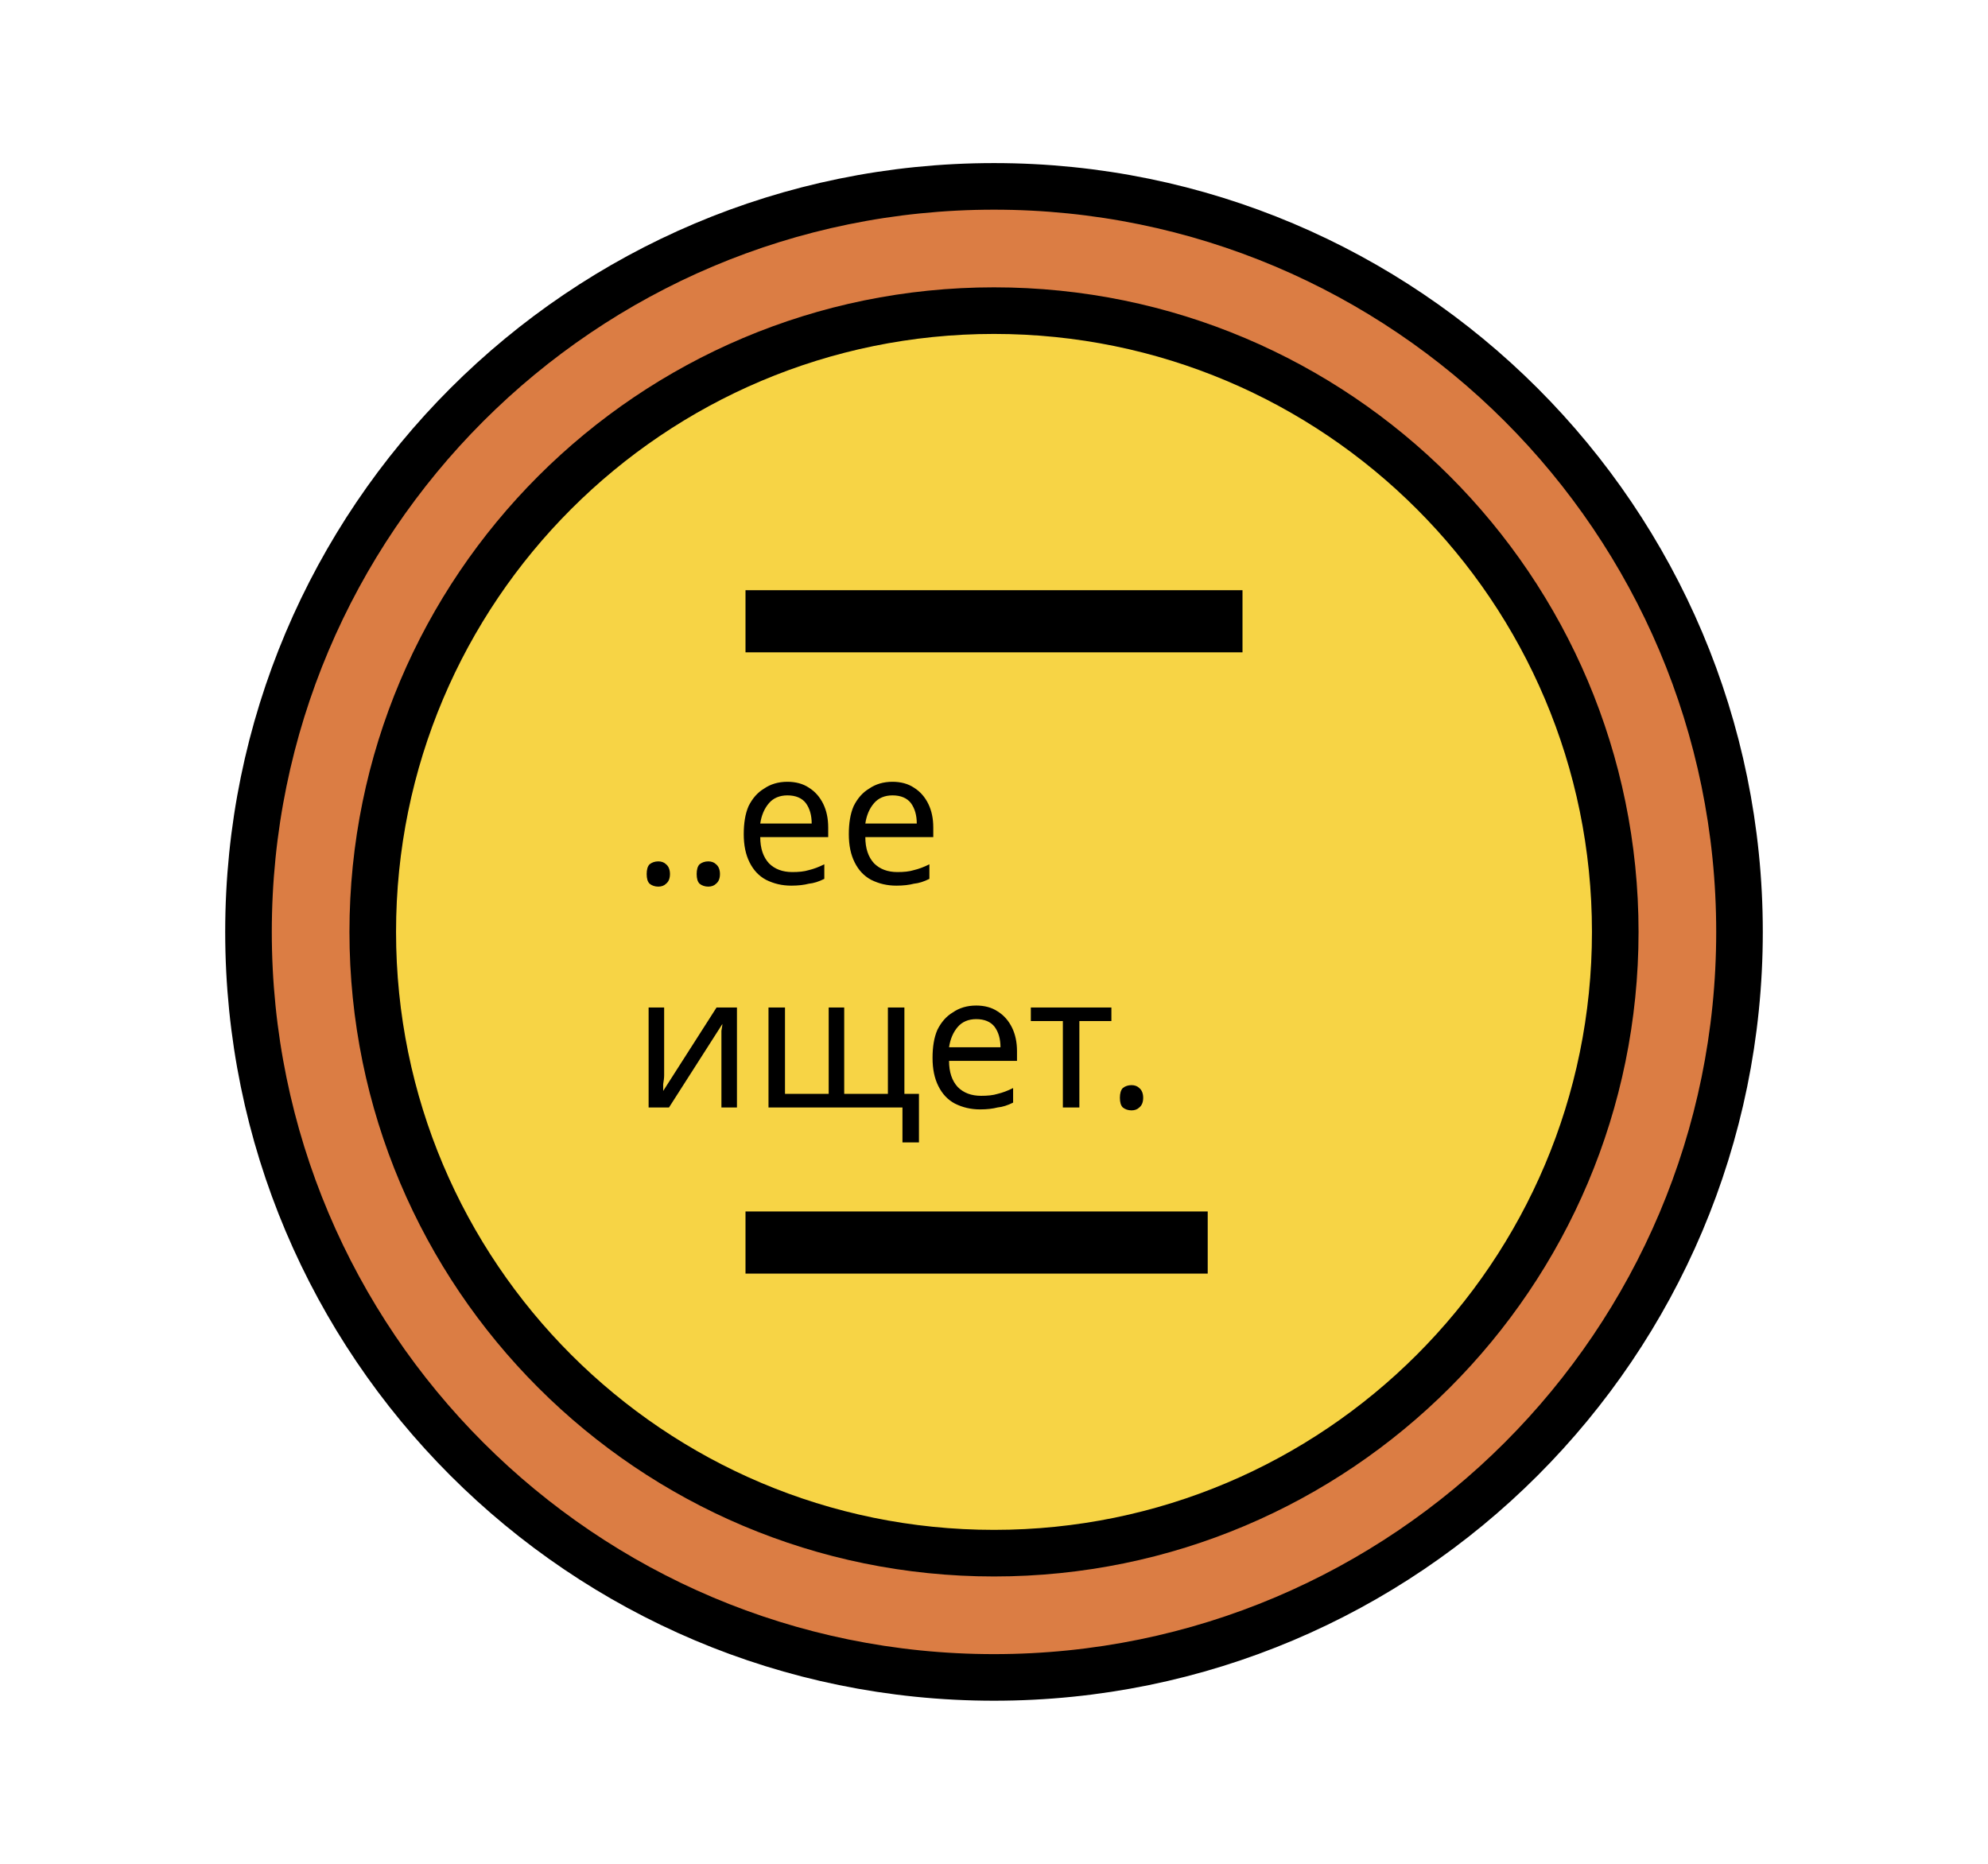
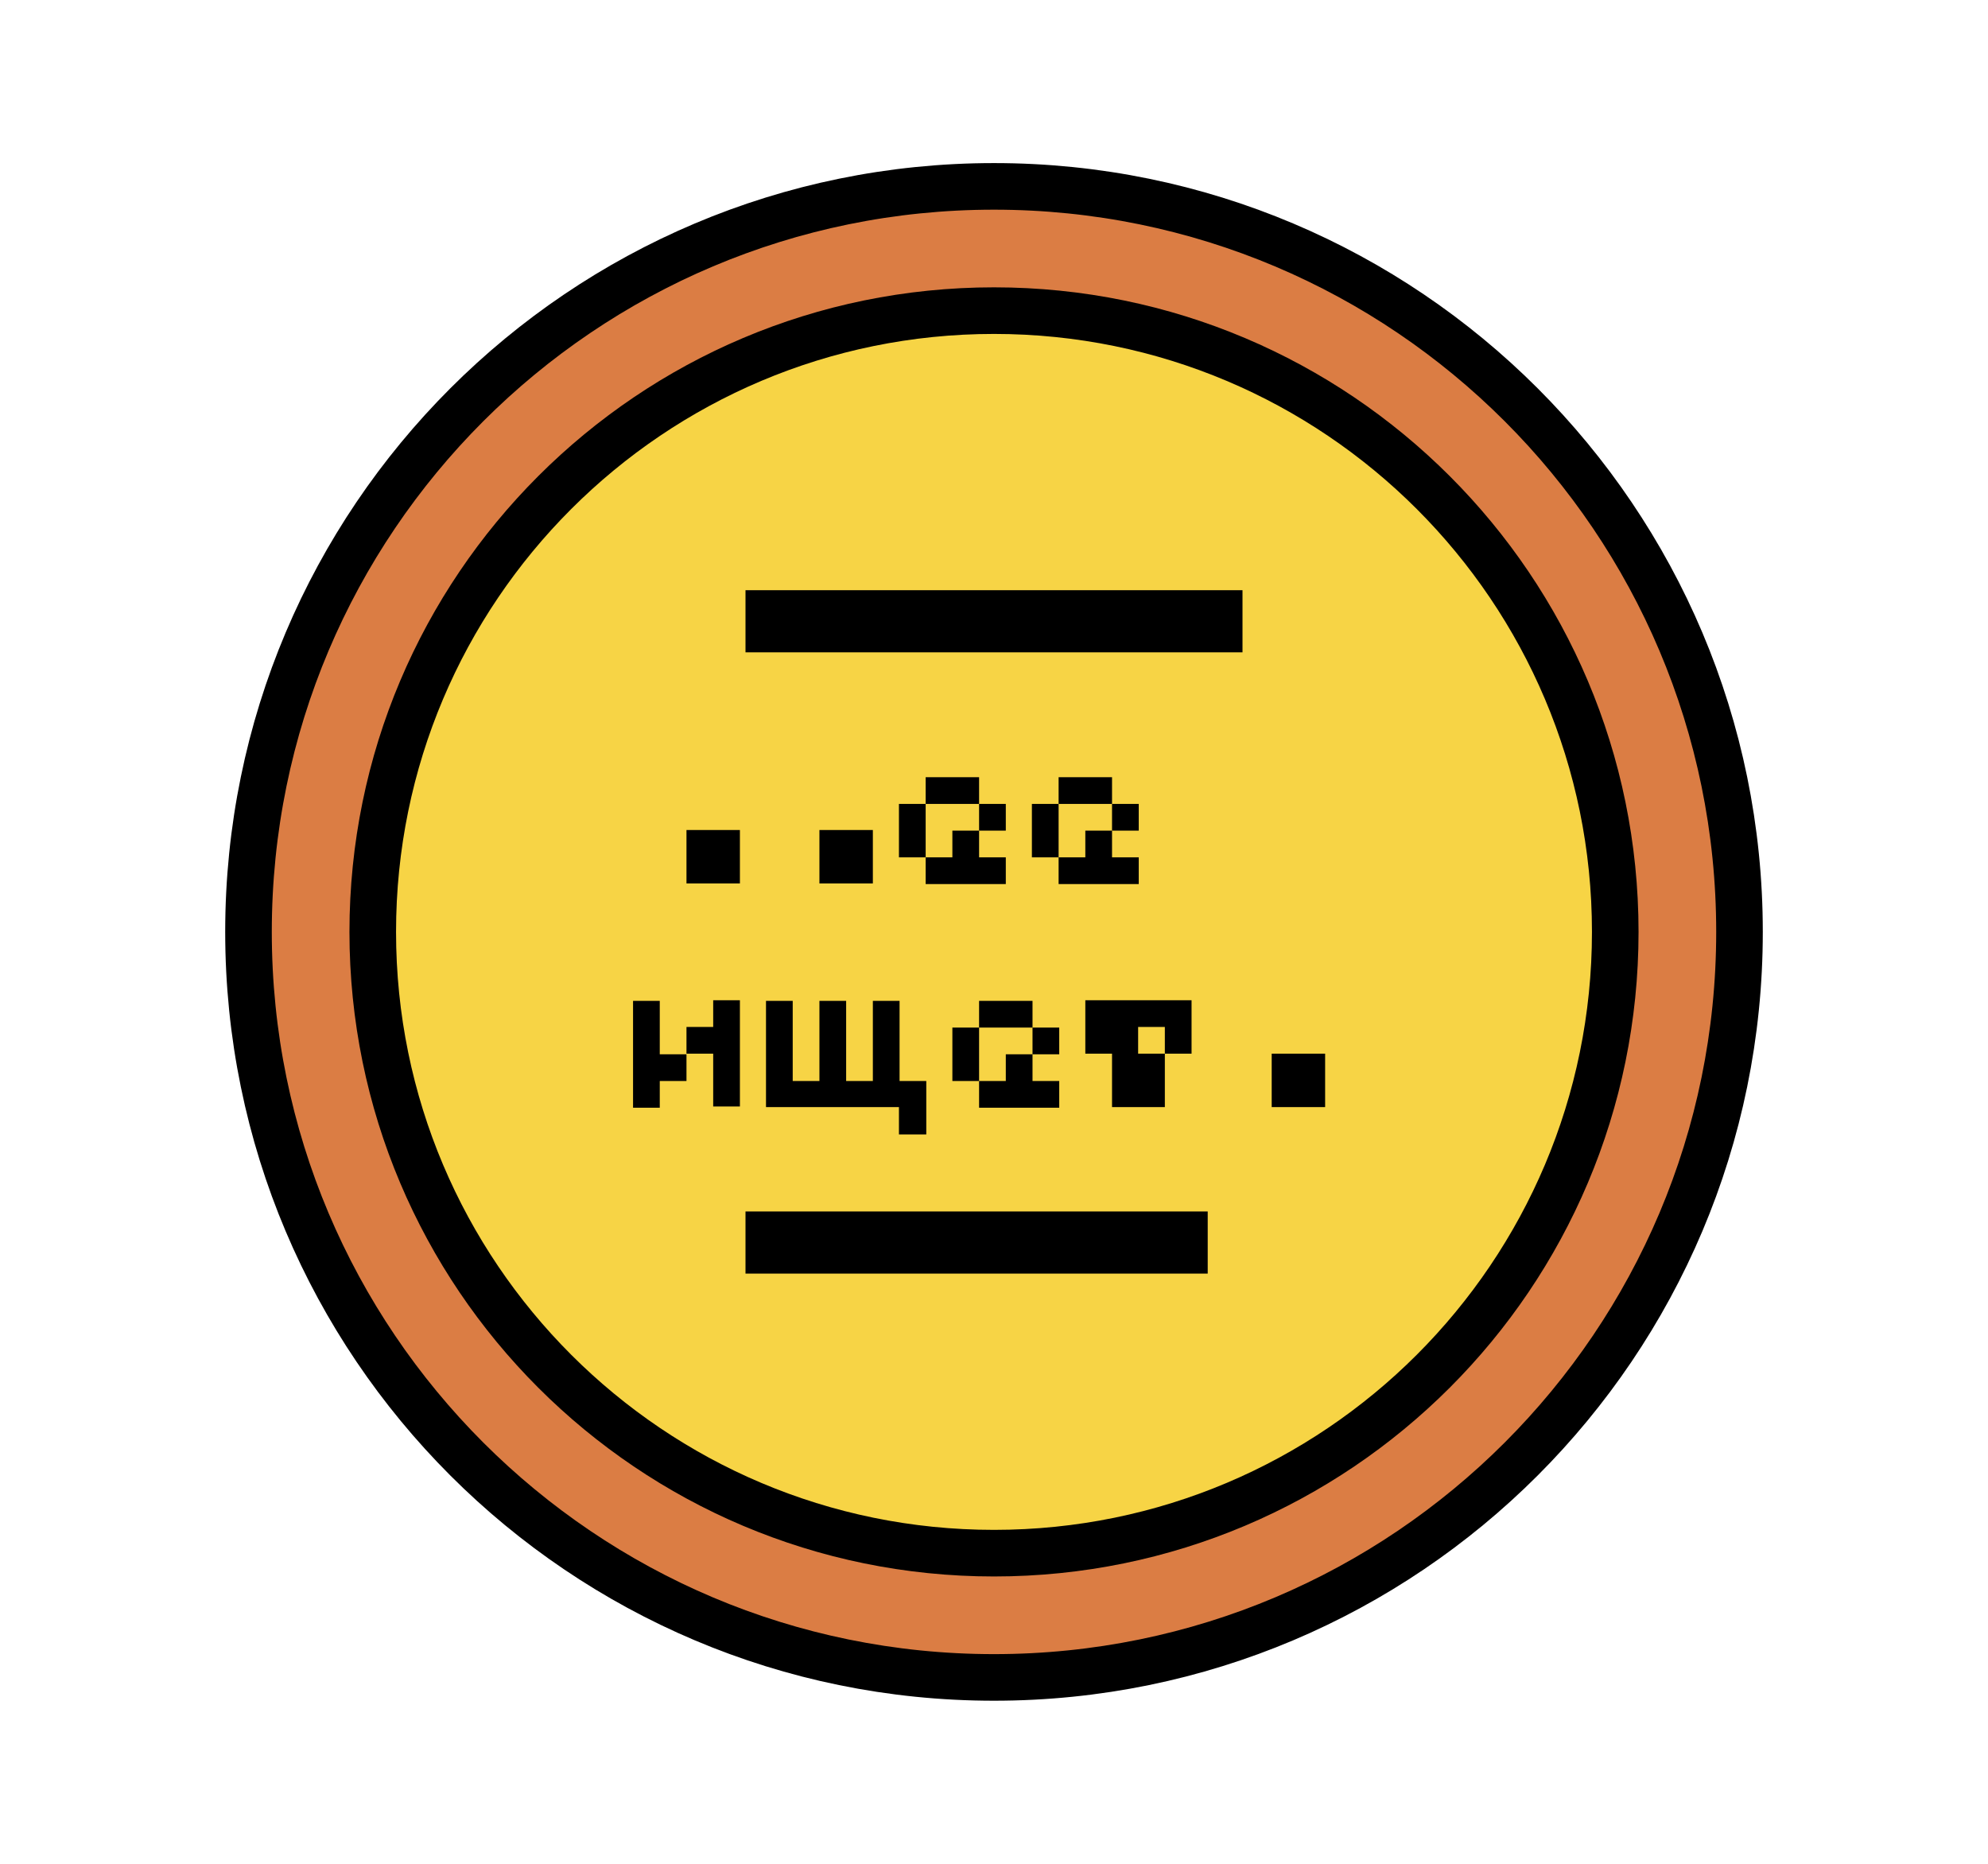
<svg xmlns="http://www.w3.org/2000/svg" version="1.1" id="Слой_1" x="0px" y="0px" viewBox="0 0 32 30" style="enable-background:new 0 0 32 30;" xml:space="preserve">
  <style type="text/css">
	.st0{fill:#DB7D44;stroke:#000000;stroke-width:0.75;stroke-miterlimit:10;}
	.st1{fill:#F7D445;stroke:#000000;stroke-width:0.75;stroke-miterlimit:10;}
- 	.st2{font-family:'Enemy-Crusher';}
- 	.st3{font-size:3px;}
- 	.st4{fill:none;stroke:#000000;stroke-miterlimit:10;}
+ 	.st2{fill:none;stroke:#000000;stroke-miterlimit:10;}
</style>
  <circle class="st0" cx="16" cy="15" r="12" />
  <circle class="st1" cx="16" cy="15" r="10" />
-   <text transform="matrix(1 0 0 1 10.1905 14.2243)">
-     <tspan x="0" y="0" class="st2 st3">..ее </tspan>
-     <tspan x="0" y="3.6" class="st2 st3">ищет.</tspan>
-   </text>
-   <line class="st4" x1="12" y1="10" x2="20" y2="10" />
-   <line class="st4" x1="12" y1="20" x2="19.44" y2="20" />
+   <g>
+     <path d="M11.05,14.22v-0.86h0.86v0.86H11.05z" />
+     <path d="M13.19,14.22v-0.86h0.86v0.86H13.19z" />
+     <path d="M14.47,13.8v-0.86h0.43v0.86H14.47z M14.9,12.94v-0.43h0.86v0.43H14.9z M14.9,14.22V13.8h0.43v-0.43h0.43v0.43h0.43v0.43   H14.9z M15.76,13.37v-0.43h0.43v0.43H15.76z" />
+     <path d="M16.61,13.8v-0.86h0.43v0.86H16.61z M17.04,12.94v-0.43h0.86v0.43H17.04z M17.04,14.22V13.8h0.43v-0.43h0.43v0.43h0.43   v0.43H17.04z M17.9,13.37v-0.43h0.43v0.43H17.9z" />
+     <path d="M10.19,17.82v-1.71h0.43v0.86h0.43v0.43h-0.43v0.43H10.19z M11.48,17.82v-0.86h-0.43v-0.43h0.43v-0.43h0.43v1.71H11.48z" />
+     <path d="M14.47,18.25v-0.43h-2.14v-1.71h0.43v1.29h0.43v-1.29h0.43v1.29h0.43v-1.29h0.43v1.29h0.43v0.86H14.47z" />
+     <path d="M15.33,17.4v-0.86h0.43v0.86H15.33z M15.76,16.54v-0.43h0.86v0.43H15.76z M15.76,17.82V17.4h0.43v-0.43h0.43v0.43h0.43   v0.43H15.76z M16.62,16.97v-0.43h0.43v0.43H16.62z" />
+     <path d="M17.9,17.82v-0.86h-0.43v-0.86h1.71v0.86h-0.43v-0.43h-0.43v0.43h0.43v0.86H17.9z" />
+     <path d="M20.47,17.82v-0.86h0.86v0.86H20.47z" />
+   </g>
+   <line class="st2" x1="12" y1="10" x2="20" y2="10" />
+   <line class="st2" x1="12" y1="20" x2="19.44" y2="20" />
</svg>
